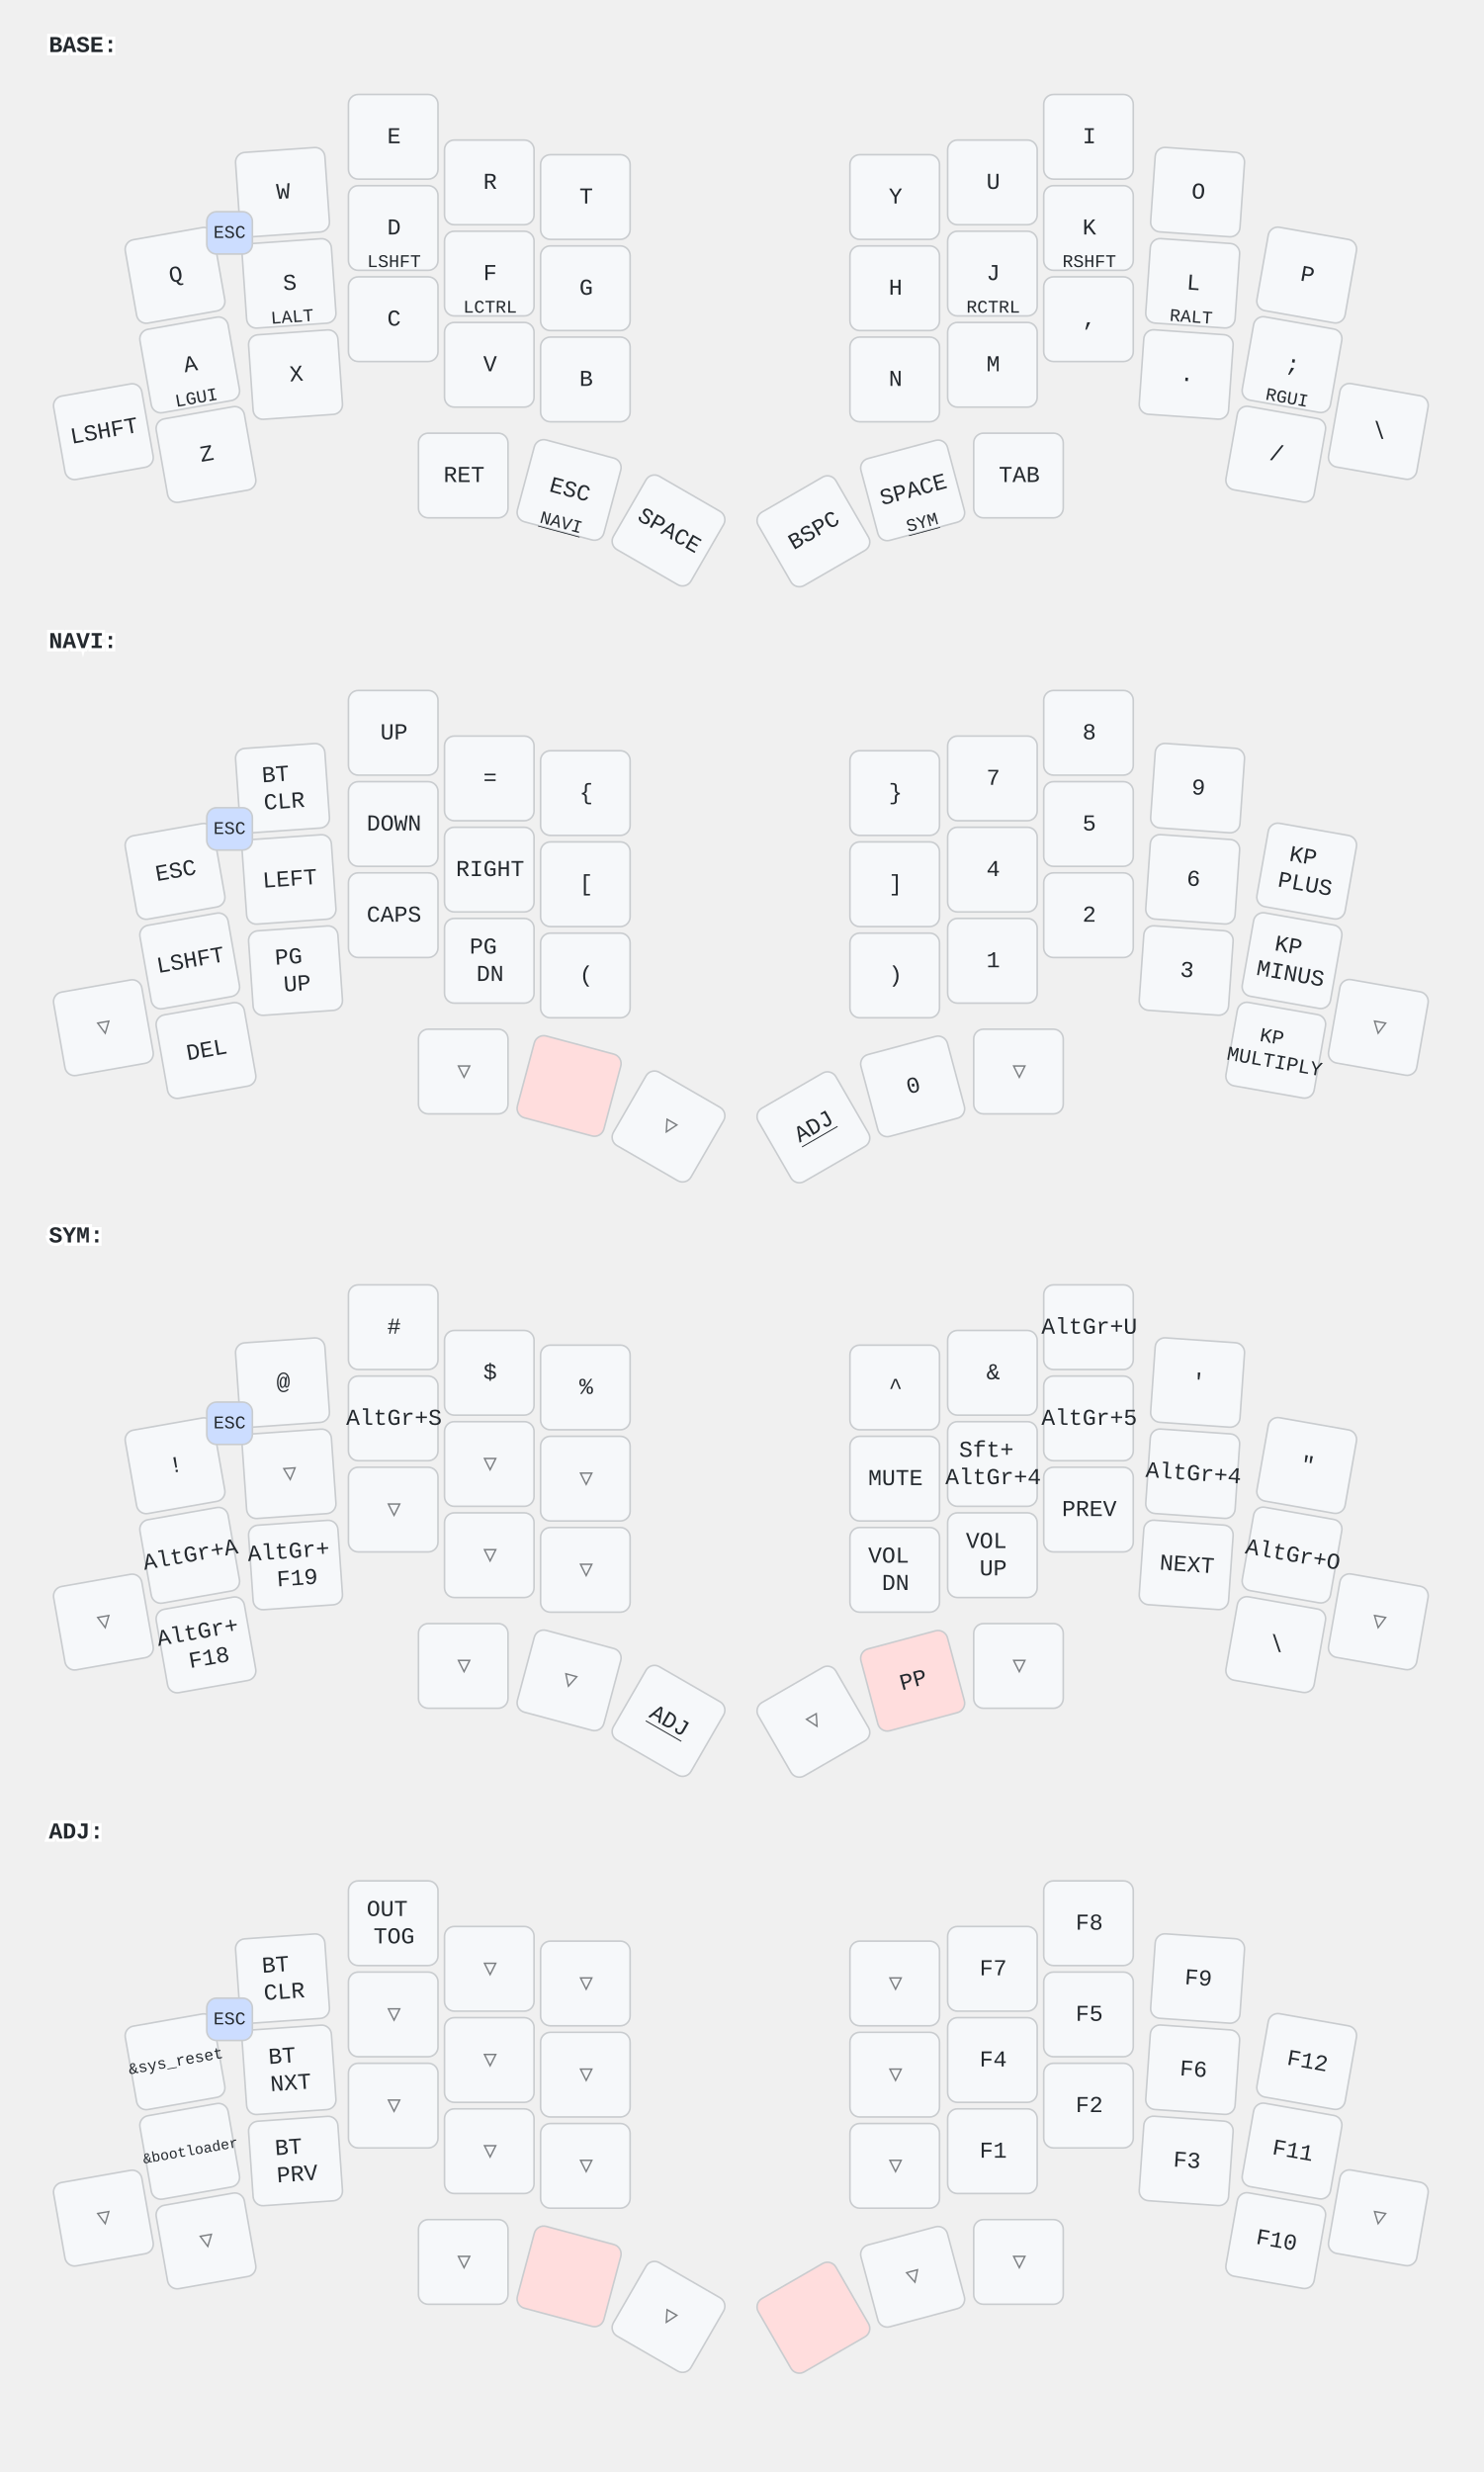
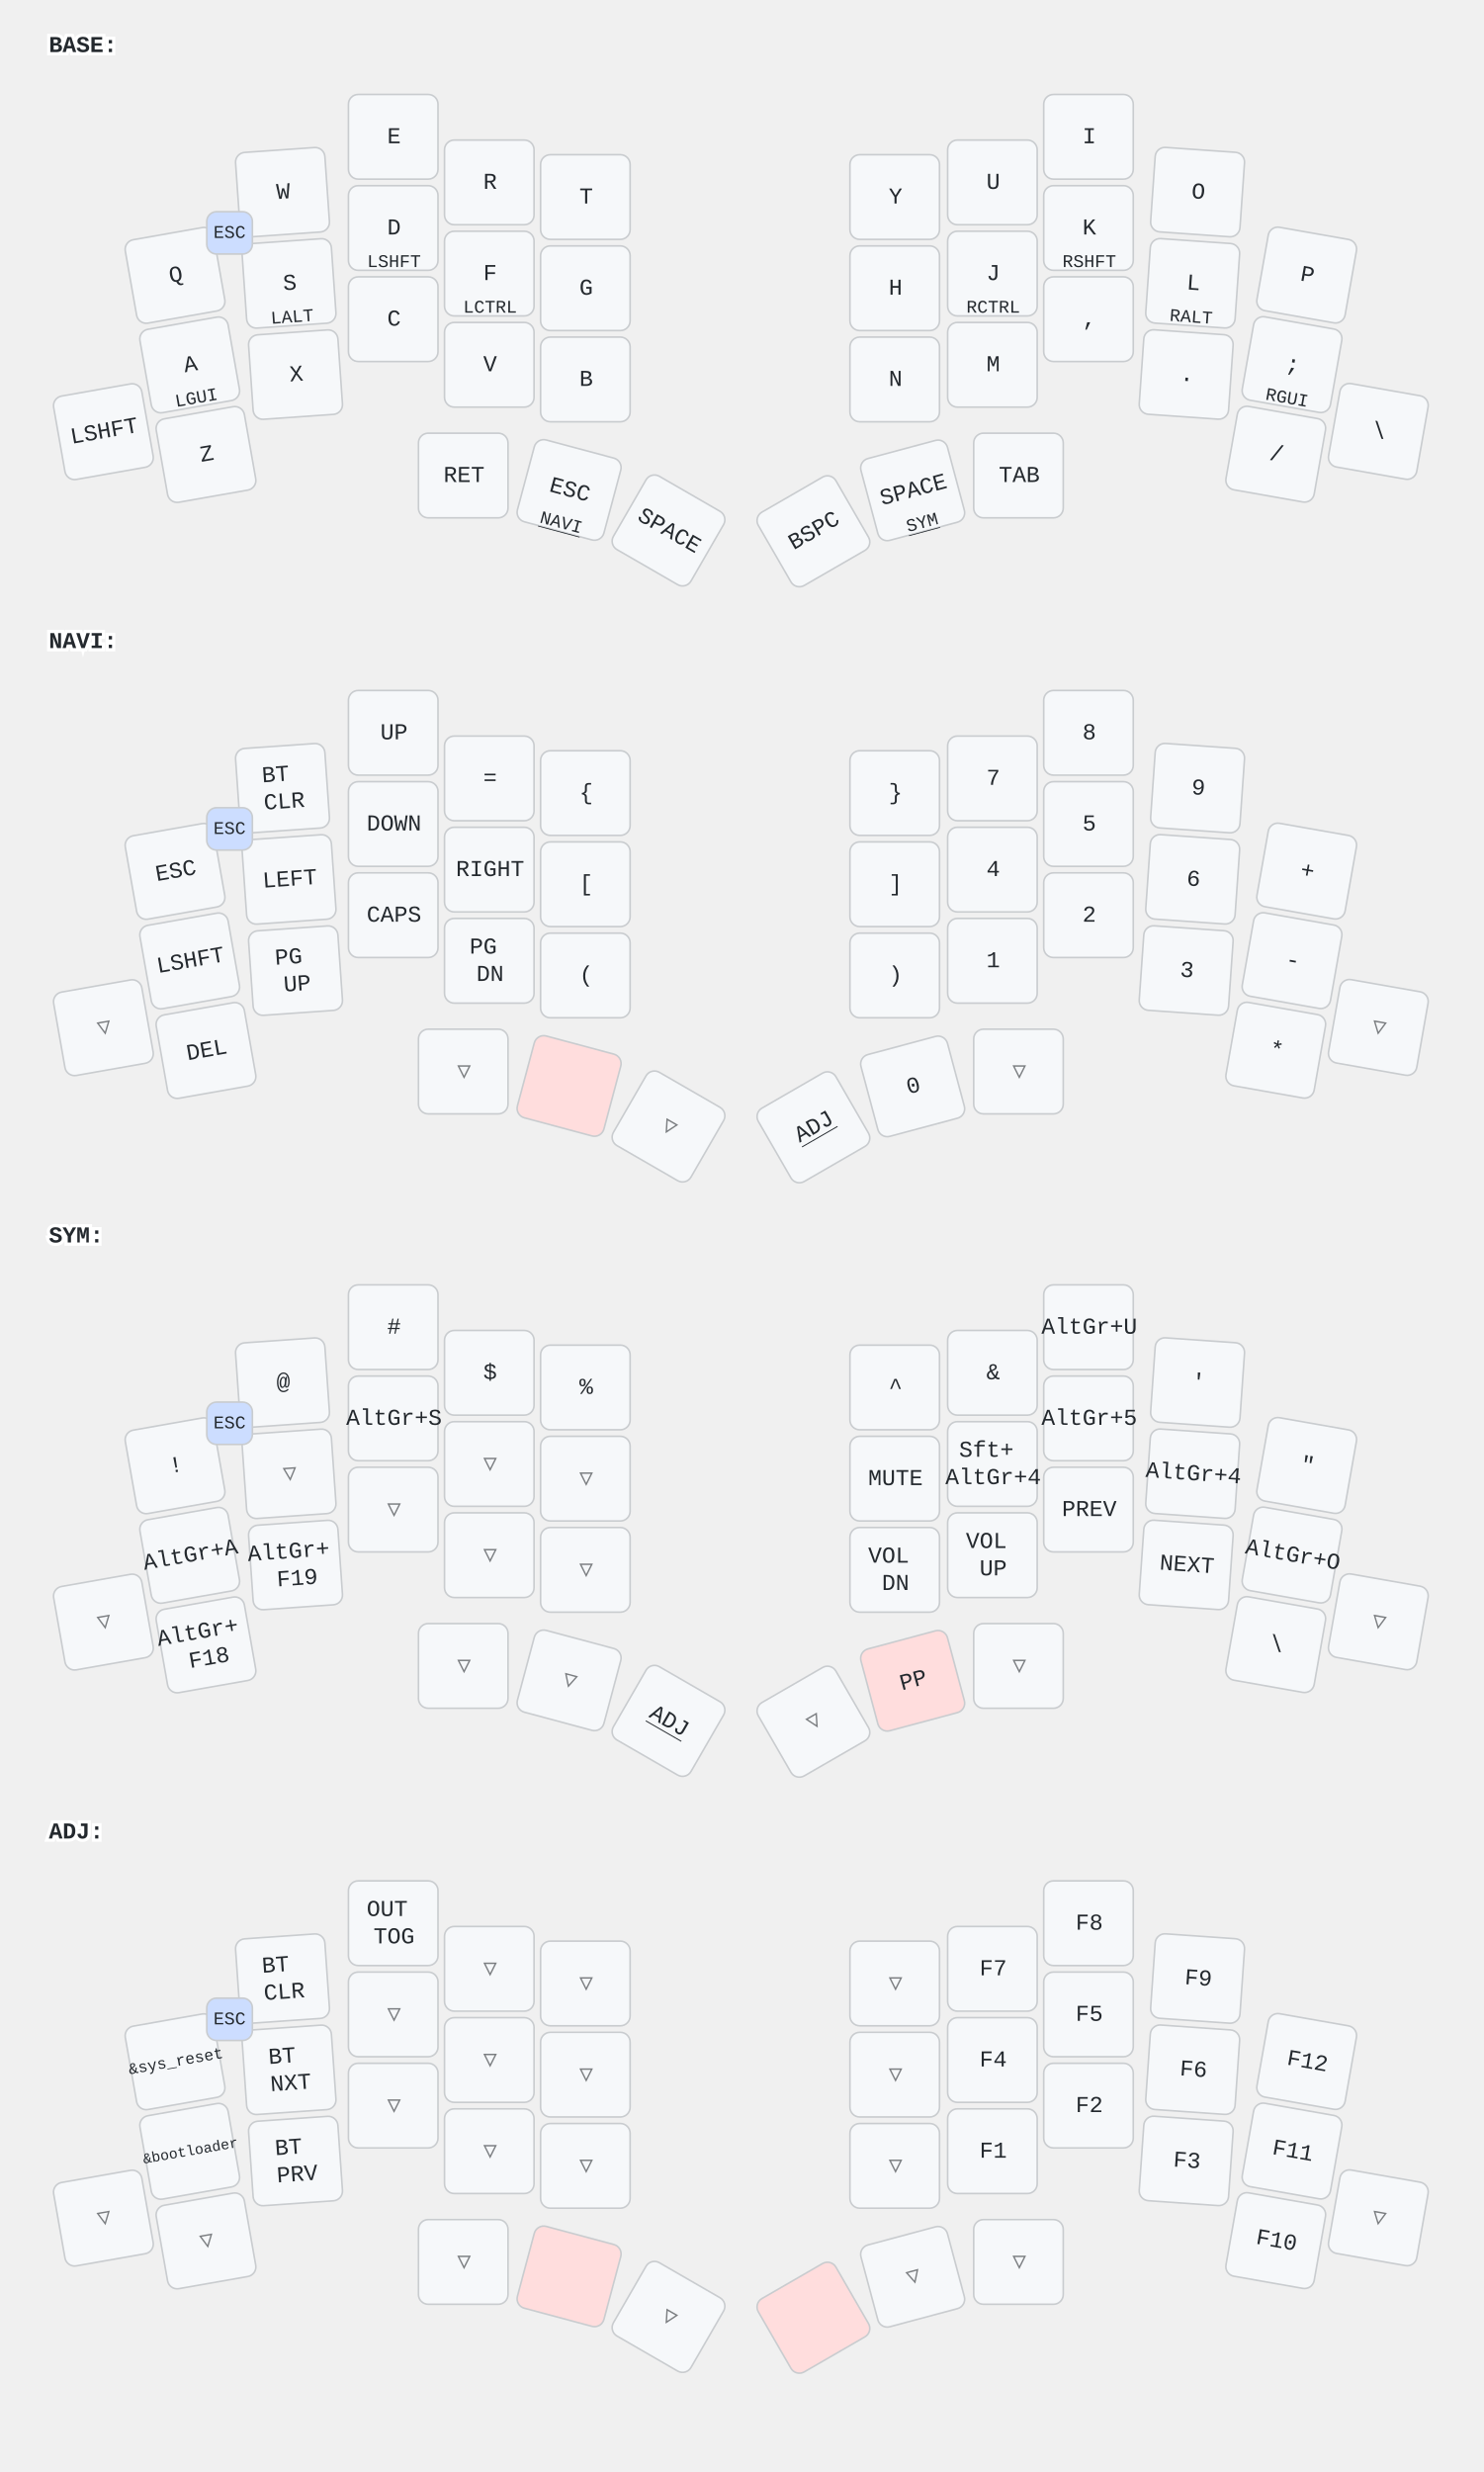
<svg xmlns="http://www.w3.org/2000/svg" width="911" height="1518" viewBox="0 0 911 1518" class="keymap">
  <style>/* inherit to force styles through use tags */
svg path {
    fill: inherit;
}

/* font and background color specifications */
svg.keymap {
    font-family: SFMono-Regular,Consolas,Liberation Mono,Menlo,monospace;
    font-size: 14px;
    font-kerning: normal;
    text-rendering: optimizeLegibility;
    fill: #24292e;
}

/* default key styling */
rect.key {
    fill: #f6f8fa;
}

rect.key, rect.combo {
    stroke: #c9cccf;
    stroke-width: 1;
}

/* default key side styling, only used is draw_key_sides is set */
rect.side {
    filter: brightness(90%);
}

/* color accent for combo boxes */
rect.combo, rect.combo-separate {
    fill: #cdf;
}

/* color accent for held keys */
rect.held, rect.combo.held {
    fill: #fdd;
}

/* color accent for ghost (optional) keys */
rect.ghost, rect.combo.ghost {
    stroke-dasharray: 4, 4;
    stroke-width: 2;
}

text {
    text-anchor: middle;
    dominant-baseline: middle;
}

/* styling for layer labels */
text.label {
    font-weight: bold;
    text-anchor: start;
    stroke: white;
    stroke-width: 4;
    paint-order: stroke;
}

/* styling for optional footer */
text.footer {
    text-anchor: end;
    dominant-baseline: auto;
    stroke: white;
    stroke-width: 4;
    paint-order: stroke;
}

/* styling for combo tap, and key non-tap label text */
text.combo, text.hold, text.shifted, text.left, text.right {
    font-size: 11px;
}

text.hold {
    text-anchor: middle;
    dominant-baseline: auto;
}

text.shifted {
    text-anchor: middle;
    dominant-baseline: hanging;
}

text.left {
    text-anchor: start;
}

text.right {
    text-anchor: end;
}

text.layer-activator {
    text-decoration: underline;
}

/* styling for hold/shifted label text in combo box */
text.combo.hold, text.combo.shifted, text.combo.left, text.combo.right {
    font-size: 8px;
}

/* lighter symbol for transparent keys */
text.trans {
    fill: #7b7e81;
}

/* styling for combo dendrons */
path.combo {
    stroke-width: 1;
    stroke: gray;
    fill: none;
}

/* Start Tabler Icons Cleanup */
/* cannot use height/width with glyphs */
.icon-tabler &gt; path {
    fill: inherit;
    stroke: inherit;
    stroke-width: 2;
}
/* hide tabler's default box */
.icon-tabler &gt; path[stroke="none"][fill="none"] {
    visibility: hidden;
}
/* End Tabler Icons Cleanup */
</style>
  <g transform="translate(30, 0)" class="layer-BASE">
    <text x="0" y="28" class="label" id="BASE">BASE:</text>
    <g transform="translate(0, 56)">
      <g transform="translate(78, 113) rotate(-10.0)" class="key keypos-0">
        <rect rx="6" ry="6" x="-28" y="-26" width="55" height="52" class="key" />
        <text x="0" y="0" class="key tap">Q</text>
      </g>
      <g transform="translate(144, 62) rotate(-4.0)" class="key keypos-1">
        <rect rx="6" ry="6" x="-28" y="-26" width="55" height="52" class="key" />
        <text x="0" y="0" class="key tap">W</text>
      </g>
      <g transform="translate(212, 28)" class="key keypos-2">
        <rect rx="6" ry="6" x="-28" y="-26" width="55" height="52" class="key" />
        <text x="0" y="0" class="key tap">E</text>
      </g>
      <g transform="translate(271, 56)" class="key keypos-3">
        <rect rx="6" ry="6" x="-28" y="-26" width="55" height="52" class="key" />
        <text x="0" y="0" class="key tap">R</text>
      </g>
      <g transform="translate(330, 65)" class="key keypos-4">
        <rect rx="6" ry="6" x="-28" y="-26" width="55" height="52" class="key" />
        <text x="0" y="0" class="key tap">T</text>
      </g>
      <g transform="translate(520, 65)" class="key keypos-5">
        <rect rx="6" ry="6" x="-28" y="-26" width="55" height="52" class="key" />
        <text x="0" y="0" class="key tap">Y</text>
      </g>
      <g transform="translate(580, 56)" class="key keypos-6">
        <rect rx="6" ry="6" x="-28" y="-26" width="55" height="52" class="key" />
        <text x="0" y="0" class="key tap">U</text>
      </g>
      <g transform="translate(639, 28)" class="key keypos-7">
        <rect rx="6" ry="6" x="-28" y="-26" width="55" height="52" class="key" />
        <text x="0" y="0" class="key tap">I</text>
      </g>
      <g transform="translate(706, 62) rotate(4.0)" class="key keypos-8">
        <rect rx="6" ry="6" x="-28" y="-26" width="55" height="52" class="key" />
        <text x="0" y="0" class="key tap">O</text>
      </g>
      <g transform="translate(773, 113) rotate(10.0)" class="key keypos-9">
        <rect rx="6" ry="6" x="-28" y="-26" width="55" height="52" class="key" />
        <text x="0" y="0" class="key tap">P</text>
      </g>
      <g transform="translate(87, 168) rotate(-10.0)" class="key keypos-10">
        <rect rx="6" ry="6" x="-28" y="-26" width="55" height="52" class="key" />
        <text x="0" y="0" class="key tap">A</text>
        <text x="0" y="24" class="key hold">LGUI</text>
      </g>
      <g transform="translate(148, 118) rotate(-4.0)" class="key keypos-11">
        <rect rx="6" ry="6" x="-28" y="-26" width="55" height="52" class="key" />
        <text x="0" y="0" class="key tap">S</text>
        <text x="0" y="24" class="key hold">LALT</text>
      </g>
      <g transform="translate(212, 84)" class="key keypos-12">
        <rect rx="6" ry="6" x="-28" y="-26" width="55" height="52" class="key" />
        <text x="0" y="0" class="key tap">D</text>
        <text x="0" y="24" class="key hold">LSHFT</text>
      </g>
      <g transform="translate(271, 112)" class="key keypos-13">
        <rect rx="6" ry="6" x="-28" y="-26" width="55" height="52" class="key" />
        <text x="0" y="0" class="key tap">F</text>
        <text x="0" y="24" class="key hold">LCTRL</text>
      </g>
      <g transform="translate(330, 121)" class="key keypos-14">
        <rect rx="6" ry="6" x="-28" y="-26" width="55" height="52" class="key" />
        <text x="0" y="0" class="key tap">G</text>
      </g>
      <g transform="translate(520, 121)" class="key keypos-15">
        <rect rx="6" ry="6" x="-28" y="-26" width="55" height="52" class="key" />
        <text x="0" y="0" class="key tap">H</text>
      </g>
      <g transform="translate(580, 112)" class="key keypos-16">
        <rect rx="6" ry="6" x="-28" y="-26" width="55" height="52" class="key" />
        <text x="0" y="0" class="key tap">J</text>
        <text x="0" y="24" class="key hold">RCTRL</text>
      </g>
      <g transform="translate(639, 84)" class="key keypos-17">
        <rect rx="6" ry="6" x="-28" y="-26" width="55" height="52" class="key" />
        <text x="0" y="0" class="key tap">K</text>
        <text x="0" y="24" class="key hold">RSHFT</text>
      </g>
      <g transform="translate(703, 118) rotate(4.0)" class="key keypos-18">
        <rect rx="6" ry="6" x="-28" y="-26" width="55" height="52" class="key" />
        <text x="0" y="0" class="key tap">L</text>
        <text x="0" y="24" class="key hold">RALT</text>
      </g>
      <g transform="translate(764, 168) rotate(10.0)" class="key keypos-19">
        <rect rx="6" ry="6" x="-28" y="-26" width="55" height="52" class="key" />
        <text x="0" y="0" class="key tap">;</text>
        <text x="0" y="24" class="key hold">RGUI</text>
      </g>
      <g transform="translate(34, 209) rotate(-10.0)" class="key keypos-20">
        <rect rx="6" ry="6" x="-28" y="-26" width="55" height="52" class="key" />
        <text x="0" y="0" class="key tap">LSHFT</text>
      </g>
      <g transform="translate(97, 223) rotate(-10.0)" class="key keypos-21">
        <rect rx="6" ry="6" x="-28" y="-26" width="55" height="52" class="key" />
        <text x="0" y="0" class="key tap">Z</text>
      </g>
      <g transform="translate(152, 174) rotate(-4.0)" class="key keypos-22">
        <rect rx="6" ry="6" x="-28" y="-26" width="55" height="52" class="key" />
        <text x="0" y="0" class="key tap">X</text>
      </g>
      <g transform="translate(212, 140)" class="key keypos-23">
        <rect rx="6" ry="6" x="-28" y="-26" width="55" height="52" class="key" />
        <text x="0" y="0" class="key tap">C</text>
      </g>
      <g transform="translate(271, 168)" class="key keypos-24">
        <rect rx="6" ry="6" x="-28" y="-26" width="55" height="52" class="key" />
        <text x="0" y="0" class="key tap">V</text>
      </g>
      <g transform="translate(330, 177)" class="key keypos-25">
        <rect rx="6" ry="6" x="-28" y="-26" width="55" height="52" class="key" />
        <text x="0" y="0" class="key tap">B</text>
      </g>
      <g transform="translate(520, 177)" class="key keypos-26">
        <rect rx="6" ry="6" x="-28" y="-26" width="55" height="52" class="key" />
        <text x="0" y="0" class="key tap">N</text>
      </g>
      <g transform="translate(580, 168)" class="key keypos-27">
        <rect rx="6" ry="6" x="-28" y="-26" width="55" height="52" class="key" />
        <text x="0" y="0" class="key tap">M</text>
      </g>
      <g transform="translate(639, 140)" class="key keypos-28">
        <rect rx="6" ry="6" x="-28" y="-26" width="55" height="52" class="key" />
        <text x="0" y="0" class="key tap">,</text>
      </g>
      <g transform="translate(699, 174) rotate(4.0)" class="key keypos-29">
        <rect rx="6" ry="6" x="-28" y="-26" width="55" height="52" class="key" />
        <text x="0" y="0" class="key tap">.</text>
      </g>
      <g transform="translate(754, 223) rotate(10.0)" class="key keypos-30">
        <rect rx="6" ry="6" x="-28" y="-26" width="55" height="52" class="key" />
        <text x="0" y="0" class="key tap">/</text>
      </g>
      <g transform="translate(817, 209) rotate(10.0)" class="key keypos-31">
        <rect rx="6" ry="6" x="-28" y="-26" width="55" height="52" class="key" />
        <text x="0" y="0" class="key tap">\</text>
      </g>
      <g transform="translate(255, 236)" class="key keypos-32">
        <rect rx="6" ry="6" x="-28" y="-26" width="55" height="52" class="key" />
        <text x="0" y="0" class="key tap">RET</text>
      </g>
      <g transform="translate(320, 245) rotate(15.0)" class="key keypos-33">
        <rect rx="6" ry="6" x="-28" y="-26" width="55" height="52" class="key" />
        <text x="0" y="0" class="key tap">ESC</text>
        <a href="#NAVI">
          <text x="0" y="24" class="key hold layer-activator">NAVI</text>
        </a>
      </g>
      <g transform="translate(381, 270) rotate(30.0)" class="key keypos-34">
        <rect rx="6" ry="6" x="-28" y="-26" width="55" height="52" class="key" />
        <text x="0" y="0" class="key tap">SPACE</text>
      </g>
      <g transform="translate(470, 270) rotate(-30.0)" class="key keypos-35">
        <rect rx="6" ry="6" x="-28" y="-26" width="55" height="52" class="key" />
        <text x="0" y="0" class="key tap">BSPC</text>
      </g>
      <g transform="translate(531, 245) rotate(-15.0)" class="key keypos-36">
        <rect rx="6" ry="6" x="-28" y="-26" width="55" height="52" class="key" />
        <text x="0" y="0" class="key tap">SPACE</text>
        <a href="#SYM">
          <text x="0" y="24" class="key hold layer-activator">SYM</text>
        </a>
      </g>
      <g transform="translate(596, 236)" class="key keypos-37">
        <rect rx="6" ry="6" x="-28" y="-26" width="55" height="52" class="key" />
        <text x="0" y="0" class="key tap">TAB</text>
      </g>
      <g class="combo combopos-0">
        <rect rx="6" ry="6" x="97" y="74" width="28" height="26" class="combo" />
        <text x="111" y="87" class="combo tap">ESC</text>
      </g>
    </g>
  </g>
  <g transform="translate(30, 366)" class="layer-NAVI">
    <text x="0" y="28" class="label" id="NAVI">NAVI:</text>
    <g transform="translate(0, 56)">
      <g transform="translate(78, 113) rotate(-10.0)" class="key keypos-0">
        <rect rx="6" ry="6" x="-28" y="-26" width="55" height="52" class="key" />
        <text x="0" y="0" class="key tap">ESC</text>
      </g>
      <g transform="translate(144, 62) rotate(-4.0)" class="key keypos-1">
        <rect rx="6" ry="6" x="-28" y="-26" width="55" height="52" class="key" />
        <text x="0" y="0" class="key tap">
          <tspan x="0" dy="-0.6em">BT</tspan>
          <tspan x="0" dy="1.2em">CLR</tspan>
        </text>
      </g>
      <g transform="translate(212, 28)" class="key keypos-2">
        <rect rx="6" ry="6" x="-28" y="-26" width="55" height="52" class="key" />
        <text x="0" y="0" class="key tap">UP</text>
      </g>
      <g transform="translate(271, 56)" class="key keypos-3">
        <rect rx="6" ry="6" x="-28" y="-26" width="55" height="52" class="key" />
        <text x="0" y="0" class="key tap">=</text>
      </g>
      <g transform="translate(330, 65)" class="key keypos-4">
        <rect rx="6" ry="6" x="-28" y="-26" width="55" height="52" class="key" />
        <text x="0" y="0" class="key tap">{</text>
      </g>
      <g transform="translate(520, 65)" class="key keypos-5">
        <rect rx="6" ry="6" x="-28" y="-26" width="55" height="52" class="key" />
        <text x="0" y="0" class="key tap">}</text>
      </g>
      <g transform="translate(580, 56)" class="key keypos-6">
        <rect rx="6" ry="6" x="-28" y="-26" width="55" height="52" class="key" />
        <text x="0" y="0" class="key tap">7</text>
      </g>
      <g transform="translate(639, 28)" class="key keypos-7">
        <rect rx="6" ry="6" x="-28" y="-26" width="55" height="52" class="key" />
        <text x="0" y="0" class="key tap">8</text>
      </g>
      <g transform="translate(706, 62) rotate(4.0)" class="key keypos-8">
        <rect rx="6" ry="6" x="-28" y="-26" width="55" height="52" class="key" />
        <text x="0" y="0" class="key tap">9</text>
      </g>
      <g transform="translate(773, 113) rotate(10.0)" class="key keypos-9">
        <rect rx="6" ry="6" x="-28" y="-26" width="55" height="52" class="key" />
-         <text x="0" y="0" class="key tap">
-           <tspan x="0" dy="-0.6em">KP</tspan>
-           <tspan x="0" dy="1.2em">PLUS</tspan>
-         </text>
+         <text x="0" y="0" class="key tap">+</text>
      </g>
      <g transform="translate(87, 168) rotate(-10.0)" class="key keypos-10">
        <rect rx="6" ry="6" x="-28" y="-26" width="55" height="52" class="key" />
        <text x="0" y="0" class="key tap">LSHFT</text>
      </g>
      <g transform="translate(148, 118) rotate(-4.0)" class="key keypos-11">
        <rect rx="6" ry="6" x="-28" y="-26" width="55" height="52" class="key" />
        <text x="0" y="0" class="key tap">LEFT</text>
      </g>
      <g transform="translate(212, 84)" class="key keypos-12">
        <rect rx="6" ry="6" x="-28" y="-26" width="55" height="52" class="key" />
        <text x="0" y="0" class="key tap">DOWN</text>
      </g>
      <g transform="translate(271, 112)" class="key keypos-13">
        <rect rx="6" ry="6" x="-28" y="-26" width="55" height="52" class="key" />
        <text x="0" y="0" class="key tap">RIGHT</text>
      </g>
      <g transform="translate(330, 121)" class="key keypos-14">
        <rect rx="6" ry="6" x="-28" y="-26" width="55" height="52" class="key" />
        <text x="0" y="0" class="key tap">[</text>
      </g>
      <g transform="translate(520, 121)" class="key keypos-15">
        <rect rx="6" ry="6" x="-28" y="-26" width="55" height="52" class="key" />
        <text x="0" y="0" class="key tap">]</text>
      </g>
      <g transform="translate(580, 112)" class="key keypos-16">
        <rect rx="6" ry="6" x="-28" y="-26" width="55" height="52" class="key" />
        <text x="0" y="0" class="key tap">4</text>
      </g>
      <g transform="translate(639, 84)" class="key keypos-17">
        <rect rx="6" ry="6" x="-28" y="-26" width="55" height="52" class="key" />
        <text x="0" y="0" class="key tap">5</text>
      </g>
      <g transform="translate(703, 118) rotate(4.0)" class="key keypos-18">
        <rect rx="6" ry="6" x="-28" y="-26" width="55" height="52" class="key" />
        <text x="0" y="0" class="key tap">6</text>
      </g>
      <g transform="translate(764, 168) rotate(10.0)" class="key keypos-19">
        <rect rx="6" ry="6" x="-28" y="-26" width="55" height="52" class="key" />
-         <text x="0" y="0" class="key tap">
-           <tspan x="0" dy="-0.6em">KP</tspan>
-           <tspan x="0" dy="1.2em">MINUS</tspan>
-         </text>
+         <text x="0" y="0" class="key tap">-</text>
      </g>
      <g transform="translate(34, 209) rotate(-10.0)" class="key trans keypos-20">
        <rect rx="6" ry="6" x="-28" y="-26" width="55" height="52" class="key trans" />
        <text x="0" y="0" class="key trans tap">▽</text>
      </g>
      <g transform="translate(97, 223) rotate(-10.0)" class="key keypos-21">
        <rect rx="6" ry="6" x="-28" y="-26" width="55" height="52" class="key" />
        <text x="0" y="0" class="key tap">DEL</text>
      </g>
      <g transform="translate(152, 174) rotate(-4.0)" class="key keypos-22">
        <rect rx="6" ry="6" x="-28" y="-26" width="55" height="52" class="key" />
        <text x="0" y="0" class="key tap">
          <tspan x="0" dy="-0.6em">PG</tspan>
          <tspan x="0" dy="1.2em">UP</tspan>
        </text>
      </g>
      <g transform="translate(212, 140)" class="key keypos-23">
        <rect rx="6" ry="6" x="-28" y="-26" width="55" height="52" class="key" />
        <text x="0" y="0" class="key tap">CAPS</text>
      </g>
      <g transform="translate(271, 168)" class="key keypos-24">
        <rect rx="6" ry="6" x="-28" y="-26" width="55" height="52" class="key" />
        <text x="0" y="0" class="key tap">
          <tspan x="0" dy="-0.6em">PG</tspan>
          <tspan x="0" dy="1.2em">DN</tspan>
        </text>
      </g>
      <g transform="translate(330, 177)" class="key keypos-25">
        <rect rx="6" ry="6" x="-28" y="-26" width="55" height="52" class="key" />
        <text x="0" y="0" class="key tap">(</text>
      </g>
      <g transform="translate(520, 177)" class="key keypos-26">
        <rect rx="6" ry="6" x="-28" y="-26" width="55" height="52" class="key" />
        <text x="0" y="0" class="key tap">)</text>
      </g>
      <g transform="translate(580, 168)" class="key keypos-27">
        <rect rx="6" ry="6" x="-28" y="-26" width="55" height="52" class="key" />
        <text x="0" y="0" class="key tap">1</text>
      </g>
      <g transform="translate(639, 140)" class="key keypos-28">
        <rect rx="6" ry="6" x="-28" y="-26" width="55" height="52" class="key" />
        <text x="0" y="0" class="key tap">2</text>
      </g>
      <g transform="translate(699, 174) rotate(4.0)" class="key keypos-29">
        <rect rx="6" ry="6" x="-28" y="-26" width="55" height="52" class="key" />
        <text x="0" y="0" class="key tap">3</text>
      </g>
      <g transform="translate(754, 223) rotate(10.0)" class="key keypos-30">
        <rect rx="6" ry="6" x="-28" y="-26" width="55" height="52" class="key" />
-         <text x="0" y="0" class="key tap">
-           <tspan x="0" dy="-0.6em" style="font-size: 88%">KP</tspan>
-           <tspan x="0" dy="1.2em" style="font-size: 88%">MULTIPLY</tspan>
-         </text>
+         <text x="0" y="0" class="key tap">*</text>
      </g>
      <g transform="translate(817, 209) rotate(10.0)" class="key trans keypos-31">
        <rect rx="6" ry="6" x="-28" y="-26" width="55" height="52" class="key trans" />
        <text x="0" y="0" class="key trans tap">▽</text>
      </g>
      <g transform="translate(255, 236)" class="key trans keypos-32">
        <rect rx="6" ry="6" x="-28" y="-26" width="55" height="52" class="key trans" />
        <text x="0" y="0" class="key trans tap">▽</text>
      </g>
      <g transform="translate(320, 245) rotate(15.0)" class="key held keypos-33">
        <rect rx="6" ry="6" x="-28" y="-26" width="55" height="52" class="key held" />
      </g>
      <g transform="translate(381, 270) rotate(30.0)" class="key trans keypos-34">
        <rect rx="6" ry="6" x="-28" y="-26" width="55" height="52" class="key trans" />
        <text x="0" y="0" class="key trans tap">▽</text>
      </g>
      <g transform="translate(470, 270) rotate(-30.0)" class="key keypos-35">
        <rect rx="6" ry="6" x="-28" y="-26" width="55" height="52" class="key" />
        <a href="#ADJ">
          <text x="0" y="0" class="key tap layer-activator">ADJ</text>
        </a>
      </g>
      <g transform="translate(531, 245) rotate(-15.0)" class="key keypos-36">
        <rect rx="6" ry="6" x="-28" y="-26" width="55" height="52" class="key" />
        <text x="0" y="0" class="key tap">0</text>
      </g>
      <g transform="translate(596, 236)" class="key trans keypos-37">
        <rect rx="6" ry="6" x="-28" y="-26" width="55" height="52" class="key trans" />
        <text x="0" y="0" class="key trans tap">▽</text>
      </g>
      <g class="combo combopos-0">
        <rect rx="6" ry="6" x="97" y="74" width="28" height="26" class="combo" />
        <text x="111" y="87" class="combo tap">ESC</text>
      </g>
    </g>
  </g>
  <g transform="translate(30, 731)" class="layer-SYM">
    <text x="0" y="28" class="label" id="SYM">SYM:</text>
    <g transform="translate(0, 56)">
      <g transform="translate(78, 113) rotate(-10.0)" class="key keypos-0">
        <rect rx="6" ry="6" x="-28" y="-26" width="55" height="52" class="key" />
        <text x="0" y="0" class="key tap">!</text>
      </g>
      <g transform="translate(144, 62) rotate(-4.0)" class="key keypos-1">
        <rect rx="6" ry="6" x="-28" y="-26" width="55" height="52" class="key" />
        <text x="0" y="0" class="key tap">@</text>
      </g>
      <g transform="translate(212, 28)" class="key keypos-2">
        <rect rx="6" ry="6" x="-28" y="-26" width="55" height="52" class="key" />
        <text x="0" y="0" class="key tap">#</text>
      </g>
      <g transform="translate(271, 56)" class="key keypos-3">
        <rect rx="6" ry="6" x="-28" y="-26" width="55" height="52" class="key" />
        <text x="0" y="0" class="key tap">$</text>
      </g>
      <g transform="translate(330, 65)" class="key keypos-4">
        <rect rx="6" ry="6" x="-28" y="-26" width="55" height="52" class="key" />
        <text x="0" y="0" class="key tap">%</text>
      </g>
      <g transform="translate(520, 65)" class="key keypos-5">
        <rect rx="6" ry="6" x="-28" y="-26" width="55" height="52" class="key" />
        <text x="0" y="0" class="key tap">^</text>
      </g>
      <g transform="translate(580, 56)" class="key keypos-6">
        <rect rx="6" ry="6" x="-28" y="-26" width="55" height="52" class="key" />
        <text x="0" y="0" class="key tap">&amp;</text>
      </g>
      <g transform="translate(639, 28)" class="key keypos-7">
        <rect rx="6" ry="6" x="-28" y="-26" width="55" height="52" class="key" />
        <text x="0" y="0" class="key tap">AltGr+U</text>
      </g>
      <g transform="translate(706, 62) rotate(4.0)" class="key keypos-8">
        <rect rx="6" ry="6" x="-28" y="-26" width="55" height="52" class="key" />
        <text x="0" y="0" class="key tap">'</text>
      </g>
      <g transform="translate(773, 113) rotate(10.0)" class="key keypos-9">
        <rect rx="6" ry="6" x="-28" y="-26" width="55" height="52" class="key" />
        <text x="0" y="0" class="key tap">"</text>
      </g>
      <g transform="translate(87, 168) rotate(-10.0)" class="key keypos-10">
        <rect rx="6" ry="6" x="-28" y="-26" width="55" height="52" class="key" />
        <text x="0" y="0" class="key tap">AltGr+A</text>
      </g>
      <g transform="translate(148, 118) rotate(-4.0)" class="key trans keypos-11">
        <rect rx="6" ry="6" x="-28" y="-26" width="55" height="52" class="key trans" />
        <text x="0" y="0" class="key trans tap">▽</text>
      </g>
      <g transform="translate(212, 84)" class="key keypos-12">
        <rect rx="6" ry="6" x="-28" y="-26" width="55" height="52" class="key" />
        <text x="0" y="0" class="key tap">AltGr+S</text>
      </g>
      <g transform="translate(271, 112)" class="key trans keypos-13">
        <rect rx="6" ry="6" x="-28" y="-26" width="55" height="52" class="key trans" />
        <text x="0" y="0" class="key trans tap">▽</text>
      </g>
      <g transform="translate(330, 121)" class="key trans keypos-14">
        <rect rx="6" ry="6" x="-28" y="-26" width="55" height="52" class="key trans" />
        <text x="0" y="0" class="key trans tap">▽</text>
      </g>
      <g transform="translate(520, 121)" class="key keypos-15">
        <rect rx="6" ry="6" x="-28" y="-26" width="55" height="52" class="key" />
        <text x="0" y="0" class="key tap">MUTE</text>
      </g>
      <g transform="translate(580, 112)" class="key keypos-16">
        <rect rx="6" ry="6" x="-28" y="-26" width="55" height="52" class="key" />
        <text x="0" y="0" class="key tap">
          <tspan x="0" dy="-0.6em">Sft+</tspan>
          <tspan x="0" dy="1.2em">AltGr+4</tspan>
        </text>
      </g>
      <g transform="translate(639, 84)" class="key keypos-17">
        <rect rx="6" ry="6" x="-28" y="-26" width="55" height="52" class="key" />
        <text x="0" y="0" class="key tap">AltGr+5</text>
      </g>
      <g transform="translate(703, 118) rotate(4.0)" class="key keypos-18">
        <rect rx="6" ry="6" x="-28" y="-26" width="55" height="52" class="key" />
        <text x="0" y="0" class="key tap">AltGr+4</text>
      </g>
      <g transform="translate(764, 168) rotate(10.0)" class="key keypos-19">
        <rect rx="6" ry="6" x="-28" y="-26" width="55" height="52" class="key" />
        <text x="0" y="0" class="key tap">AltGr+O</text>
      </g>
      <g transform="translate(34, 209) rotate(-10.0)" class="key trans keypos-20">
        <rect rx="6" ry="6" x="-28" y="-26" width="55" height="52" class="key trans" />
        <text x="0" y="0" class="key trans tap">▽</text>
      </g>
      <g transform="translate(97, 223) rotate(-10.0)" class="key keypos-21">
        <rect rx="6" ry="6" x="-28" y="-26" width="55" height="52" class="key" />
        <text x="0" y="0" class="key tap">
          <tspan x="0" dy="-0.6em">AltGr+</tspan>
          <tspan x="0" dy="1.2em">F18</tspan>
        </text>
      </g>
      <g transform="translate(152, 174) rotate(-4.0)" class="key keypos-22">
        <rect rx="6" ry="6" x="-28" y="-26" width="55" height="52" class="key" />
        <text x="0" y="0" class="key tap">
          <tspan x="0" dy="-0.6em">AltGr+</tspan>
          <tspan x="0" dy="1.2em">F19</tspan>
        </text>
      </g>
      <g transform="translate(212, 140)" class="key trans keypos-23">
        <rect rx="6" ry="6" x="-28" y="-26" width="55" height="52" class="key trans" />
        <text x="0" y="0" class="key trans tap">▽</text>
      </g>
      <g transform="translate(271, 168)" class="key trans keypos-24">
        <rect rx="6" ry="6" x="-28" y="-26" width="55" height="52" class="key trans" />
        <text x="0" y="0" class="key trans tap">▽</text>
      </g>
      <g transform="translate(330, 177)" class="key trans keypos-25">
        <rect rx="6" ry="6" x="-28" y="-26" width="55" height="52" class="key trans" />
        <text x="0" y="0" class="key trans tap">▽</text>
      </g>
      <g transform="translate(520, 177)" class="key keypos-26">
        <rect rx="6" ry="6" x="-28" y="-26" width="55" height="52" class="key" />
        <text x="0" y="0" class="key tap">
          <tspan x="0" dy="-0.6em">VOL</tspan>
          <tspan x="0" dy="1.2em">DN</tspan>
        </text>
      </g>
      <g transform="translate(580, 168)" class="key keypos-27">
        <rect rx="6" ry="6" x="-28" y="-26" width="55" height="52" class="key" />
        <text x="0" y="0" class="key tap">
          <tspan x="0" dy="-0.6em">VOL</tspan>
          <tspan x="0" dy="1.2em">UP</tspan>
        </text>
      </g>
      <g transform="translate(639, 140)" class="key keypos-28">
        <rect rx="6" ry="6" x="-28" y="-26" width="55" height="52" class="key" />
        <text x="0" y="0" class="key tap">PREV</text>
      </g>
      <g transform="translate(699, 174) rotate(4.0)" class="key keypos-29">
        <rect rx="6" ry="6" x="-28" y="-26" width="55" height="52" class="key" />
        <text x="0" y="0" class="key tap">NEXT</text>
      </g>
      <g transform="translate(754, 223) rotate(10.0)" class="key keypos-30">
        <rect rx="6" ry="6" x="-28" y="-26" width="55" height="52" class="key" />
        <text x="0" y="0" class="key tap">\</text>
      </g>
      <g transform="translate(817, 209) rotate(10.0)" class="key trans keypos-31">
        <rect rx="6" ry="6" x="-28" y="-26" width="55" height="52" class="key trans" />
        <text x="0" y="0" class="key trans tap">▽</text>
      </g>
      <g transform="translate(255, 236)" class="key trans keypos-32">
        <rect rx="6" ry="6" x="-28" y="-26" width="55" height="52" class="key trans" />
        <text x="0" y="0" class="key trans tap">▽</text>
      </g>
      <g transform="translate(320, 245) rotate(15.0)" class="key trans keypos-33">
        <rect rx="6" ry="6" x="-28" y="-26" width="55" height="52" class="key trans" />
        <text x="0" y="0" class="key trans tap">▽</text>
      </g>
      <g transform="translate(381, 270) rotate(30.0)" class="key keypos-34">
        <rect rx="6" ry="6" x="-28" y="-26" width="55" height="52" class="key" />
        <a href="#ADJ">
          <text x="0" y="0" class="key tap layer-activator">ADJ</text>
        </a>
      </g>
      <g transform="translate(470, 270) rotate(-30.0)" class="key trans keypos-35">
        <rect rx="6" ry="6" x="-28" y="-26" width="55" height="52" class="key trans" />
        <text x="0" y="0" class="key trans tap">▽</text>
      </g>
      <g transform="translate(531, 245) rotate(-15.0)" class="key held keypos-36">
        <rect rx="6" ry="6" x="-28" y="-26" width="55" height="52" class="key held" />
        <text x="0" y="0" class="key held tap">PP</text>
      </g>
      <g transform="translate(596, 236)" class="key trans keypos-37">
        <rect rx="6" ry="6" x="-28" y="-26" width="55" height="52" class="key trans" />
        <text x="0" y="0" class="key trans tap">▽</text>
      </g>
      <g class="combo combopos-0">
        <rect rx="6" ry="6" x="97" y="74" width="28" height="26" class="combo" />
        <text x="111" y="87" class="combo tap">ESC</text>
      </g>
    </g>
  </g>
  <g transform="translate(30, 1097)" class="layer-ADJ">
    <text x="0" y="28" class="label" id="ADJ">ADJ:</text>
    <g transform="translate(0, 56)">
      <g transform="translate(78, 113) rotate(-10.0)" class="key keypos-0">
        <rect rx="6" ry="6" x="-28" y="-26" width="55" height="52" class="key" />
        <text x="0" y="0" class="key tap">
          <tspan style="font-size: 70%">&amp;sys_reset</tspan>
        </text>
      </g>
      <g transform="translate(144, 62) rotate(-4.0)" class="key keypos-1">
        <rect rx="6" ry="6" x="-28" y="-26" width="55" height="52" class="key" />
        <text x="0" y="0" class="key tap">
          <tspan x="0" dy="-0.6em">BT</tspan>
          <tspan x="0" dy="1.2em">CLR</tspan>
        </text>
      </g>
      <g transform="translate(212, 28)" class="key keypos-2">
        <rect rx="6" ry="6" x="-28" y="-26" width="55" height="52" class="key" />
        <text x="0" y="0" class="key tap">
          <tspan x="0" dy="-0.6em">OUT</tspan>
          <tspan x="0" dy="1.2em">TOG</tspan>
        </text>
      </g>
      <g transform="translate(271, 56)" class="key trans keypos-3">
        <rect rx="6" ry="6" x="-28" y="-26" width="55" height="52" class="key trans" />
        <text x="0" y="0" class="key trans tap">▽</text>
      </g>
      <g transform="translate(330, 65)" class="key trans keypos-4">
        <rect rx="6" ry="6" x="-28" y="-26" width="55" height="52" class="key trans" />
        <text x="0" y="0" class="key trans tap">▽</text>
      </g>
      <g transform="translate(520, 65)" class="key trans keypos-5">
        <rect rx="6" ry="6" x="-28" y="-26" width="55" height="52" class="key trans" />
        <text x="0" y="0" class="key trans tap">▽</text>
      </g>
      <g transform="translate(580, 56)" class="key keypos-6">
        <rect rx="6" ry="6" x="-28" y="-26" width="55" height="52" class="key" />
        <text x="0" y="0" class="key tap">F7</text>
      </g>
      <g transform="translate(639, 28)" class="key keypos-7">
        <rect rx="6" ry="6" x="-28" y="-26" width="55" height="52" class="key" />
        <text x="0" y="0" class="key tap">F8</text>
      </g>
      <g transform="translate(706, 62) rotate(4.0)" class="key keypos-8">
        <rect rx="6" ry="6" x="-28" y="-26" width="55" height="52" class="key" />
        <text x="0" y="0" class="key tap">F9</text>
      </g>
      <g transform="translate(773, 113) rotate(10.0)" class="key keypos-9">
        <rect rx="6" ry="6" x="-28" y="-26" width="55" height="52" class="key" />
        <text x="0" y="0" class="key tap">F12</text>
      </g>
      <g transform="translate(87, 168) rotate(-10.0)" class="key keypos-10">
        <rect rx="6" ry="6" x="-28" y="-26" width="55" height="52" class="key" />
        <text x="0" y="0" class="key tap">
          <tspan style="font-size: 64%">&amp;bootloader</tspan>
        </text>
      </g>
      <g transform="translate(148, 118) rotate(-4.0)" class="key keypos-11">
        <rect rx="6" ry="6" x="-28" y="-26" width="55" height="52" class="key" />
        <text x="0" y="0" class="key tap">
          <tspan x="0" dy="-0.6em">BT</tspan>
          <tspan x="0" dy="1.2em">NXT</tspan>
        </text>
      </g>
      <g transform="translate(212, 84)" class="key trans keypos-12">
        <rect rx="6" ry="6" x="-28" y="-26" width="55" height="52" class="key trans" />
        <text x="0" y="0" class="key trans tap">▽</text>
      </g>
      <g transform="translate(271, 112)" class="key trans keypos-13">
        <rect rx="6" ry="6" x="-28" y="-26" width="55" height="52" class="key trans" />
        <text x="0" y="0" class="key trans tap">▽</text>
      </g>
      <g transform="translate(330, 121)" class="key trans keypos-14">
        <rect rx="6" ry="6" x="-28" y="-26" width="55" height="52" class="key trans" />
        <text x="0" y="0" class="key trans tap">▽</text>
      </g>
      <g transform="translate(520, 121)" class="key trans keypos-15">
        <rect rx="6" ry="6" x="-28" y="-26" width="55" height="52" class="key trans" />
        <text x="0" y="0" class="key trans tap">▽</text>
      </g>
      <g transform="translate(580, 112)" class="key keypos-16">
        <rect rx="6" ry="6" x="-28" y="-26" width="55" height="52" class="key" />
        <text x="0" y="0" class="key tap">F4</text>
      </g>
      <g transform="translate(639, 84)" class="key keypos-17">
        <rect rx="6" ry="6" x="-28" y="-26" width="55" height="52" class="key" />
        <text x="0" y="0" class="key tap">F5</text>
      </g>
      <g transform="translate(703, 118) rotate(4.0)" class="key keypos-18">
        <rect rx="6" ry="6" x="-28" y="-26" width="55" height="52" class="key" />
        <text x="0" y="0" class="key tap">F6</text>
      </g>
      <g transform="translate(764, 168) rotate(10.0)" class="key keypos-19">
        <rect rx="6" ry="6" x="-28" y="-26" width="55" height="52" class="key" />
        <text x="0" y="0" class="key tap">F11</text>
      </g>
      <g transform="translate(34, 209) rotate(-10.0)" class="key trans keypos-20">
        <rect rx="6" ry="6" x="-28" y="-26" width="55" height="52" class="key trans" />
        <text x="0" y="0" class="key trans tap">▽</text>
      </g>
      <g transform="translate(97, 223) rotate(-10.0)" class="key trans keypos-21">
        <rect rx="6" ry="6" x="-28" y="-26" width="55" height="52" class="key trans" />
        <text x="0" y="0" class="key trans tap">▽</text>
      </g>
      <g transform="translate(152, 174) rotate(-4.0)" class="key keypos-22">
        <rect rx="6" ry="6" x="-28" y="-26" width="55" height="52" class="key" />
        <text x="0" y="0" class="key tap">
          <tspan x="0" dy="-0.6em">BT</tspan>
          <tspan x="0" dy="1.2em">PRV</tspan>
        </text>
      </g>
      <g transform="translate(212, 140)" class="key trans keypos-23">
        <rect rx="6" ry="6" x="-28" y="-26" width="55" height="52" class="key trans" />
        <text x="0" y="0" class="key trans tap">▽</text>
      </g>
      <g transform="translate(271, 168)" class="key trans keypos-24">
        <rect rx="6" ry="6" x="-28" y="-26" width="55" height="52" class="key trans" />
        <text x="0" y="0" class="key trans tap">▽</text>
      </g>
      <g transform="translate(330, 177)" class="key trans keypos-25">
        <rect rx="6" ry="6" x="-28" y="-26" width="55" height="52" class="key trans" />
        <text x="0" y="0" class="key trans tap">▽</text>
      </g>
      <g transform="translate(520, 177)" class="key trans keypos-26">
        <rect rx="6" ry="6" x="-28" y="-26" width="55" height="52" class="key trans" />
        <text x="0" y="0" class="key trans tap">▽</text>
      </g>
      <g transform="translate(580, 168)" class="key keypos-27">
        <rect rx="6" ry="6" x="-28" y="-26" width="55" height="52" class="key" />
        <text x="0" y="0" class="key tap">F1</text>
      </g>
      <g transform="translate(639, 140)" class="key keypos-28">
        <rect rx="6" ry="6" x="-28" y="-26" width="55" height="52" class="key" />
        <text x="0" y="0" class="key tap">F2</text>
      </g>
      <g transform="translate(699, 174) rotate(4.0)" class="key keypos-29">
        <rect rx="6" ry="6" x="-28" y="-26" width="55" height="52" class="key" />
        <text x="0" y="0" class="key tap">F3</text>
      </g>
      <g transform="translate(754, 223) rotate(10.0)" class="key keypos-30">
        <rect rx="6" ry="6" x="-28" y="-26" width="55" height="52" class="key" />
        <text x="0" y="0" class="key tap">F10</text>
      </g>
      <g transform="translate(817, 209) rotate(10.0)" class="key trans keypos-31">
        <rect rx="6" ry="6" x="-28" y="-26" width="55" height="52" class="key trans" />
        <text x="0" y="0" class="key trans tap">▽</text>
      </g>
      <g transform="translate(255, 236)" class="key trans keypos-32">
        <rect rx="6" ry="6" x="-28" y="-26" width="55" height="52" class="key trans" />
        <text x="0" y="0" class="key trans tap">▽</text>
      </g>
      <g transform="translate(320, 245) rotate(15.0)" class="key held keypos-33">
        <rect rx="6" ry="6" x="-28" y="-26" width="55" height="52" class="key held" />
      </g>
      <g transform="translate(381, 270) rotate(30.0)" class="key trans keypos-34">
        <rect rx="6" ry="6" x="-28" y="-26" width="55" height="52" class="key trans" />
        <text x="0" y="0" class="key trans tap">▽</text>
      </g>
      <g transform="translate(470, 270) rotate(-30.0)" class="key held keypos-35">
        <rect rx="6" ry="6" x="-28" y="-26" width="55" height="52" class="key held" />
      </g>
      <g transform="translate(531, 245) rotate(-15.0)" class="key trans keypos-36">
        <rect rx="6" ry="6" x="-28" y="-26" width="55" height="52" class="key trans" />
        <text x="0" y="0" class="key trans tap">▽</text>
      </g>
      <g transform="translate(596, 236)" class="key trans keypos-37">
        <rect rx="6" ry="6" x="-28" y="-26" width="55" height="52" class="key trans" />
        <text x="0" y="0" class="key trans tap">▽</text>
      </g>
      <g class="combo combopos-0">
        <rect rx="6" ry="6" x="97" y="74" width="28" height="26" class="combo" />
        <text x="111" y="87" class="combo tap">ESC</text>
      </g>
    </g>
  </g>
</svg>
